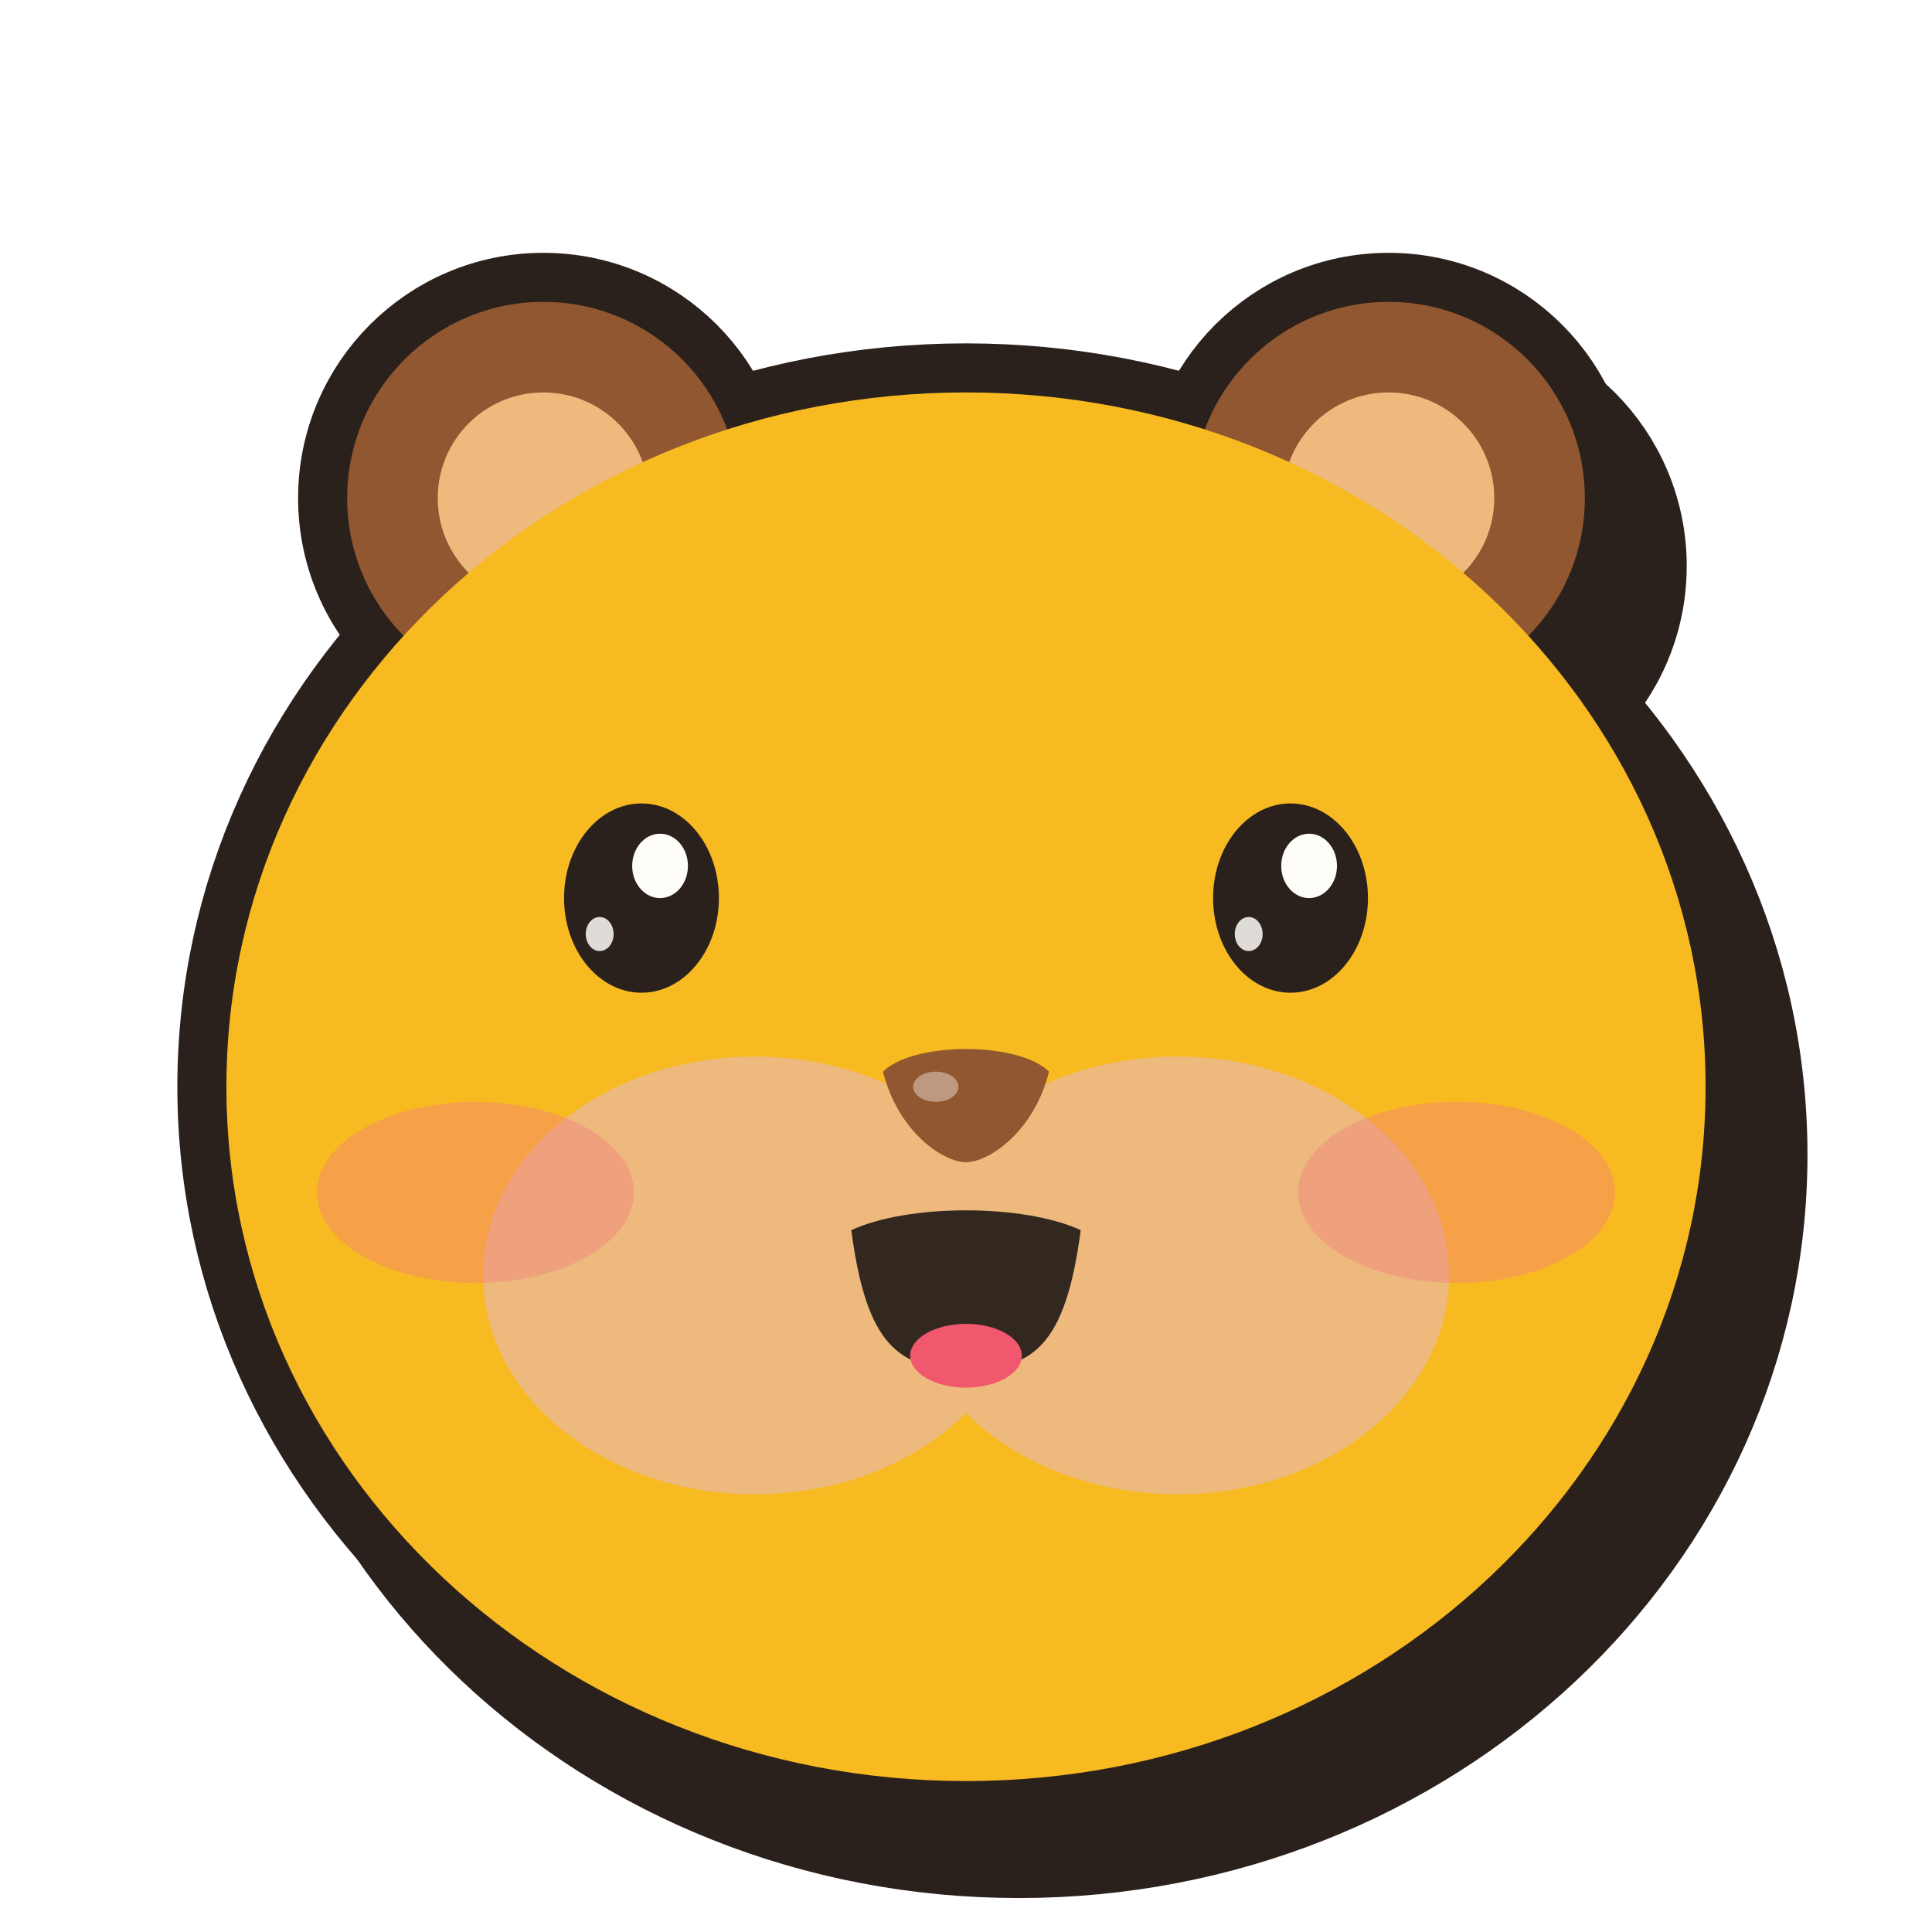
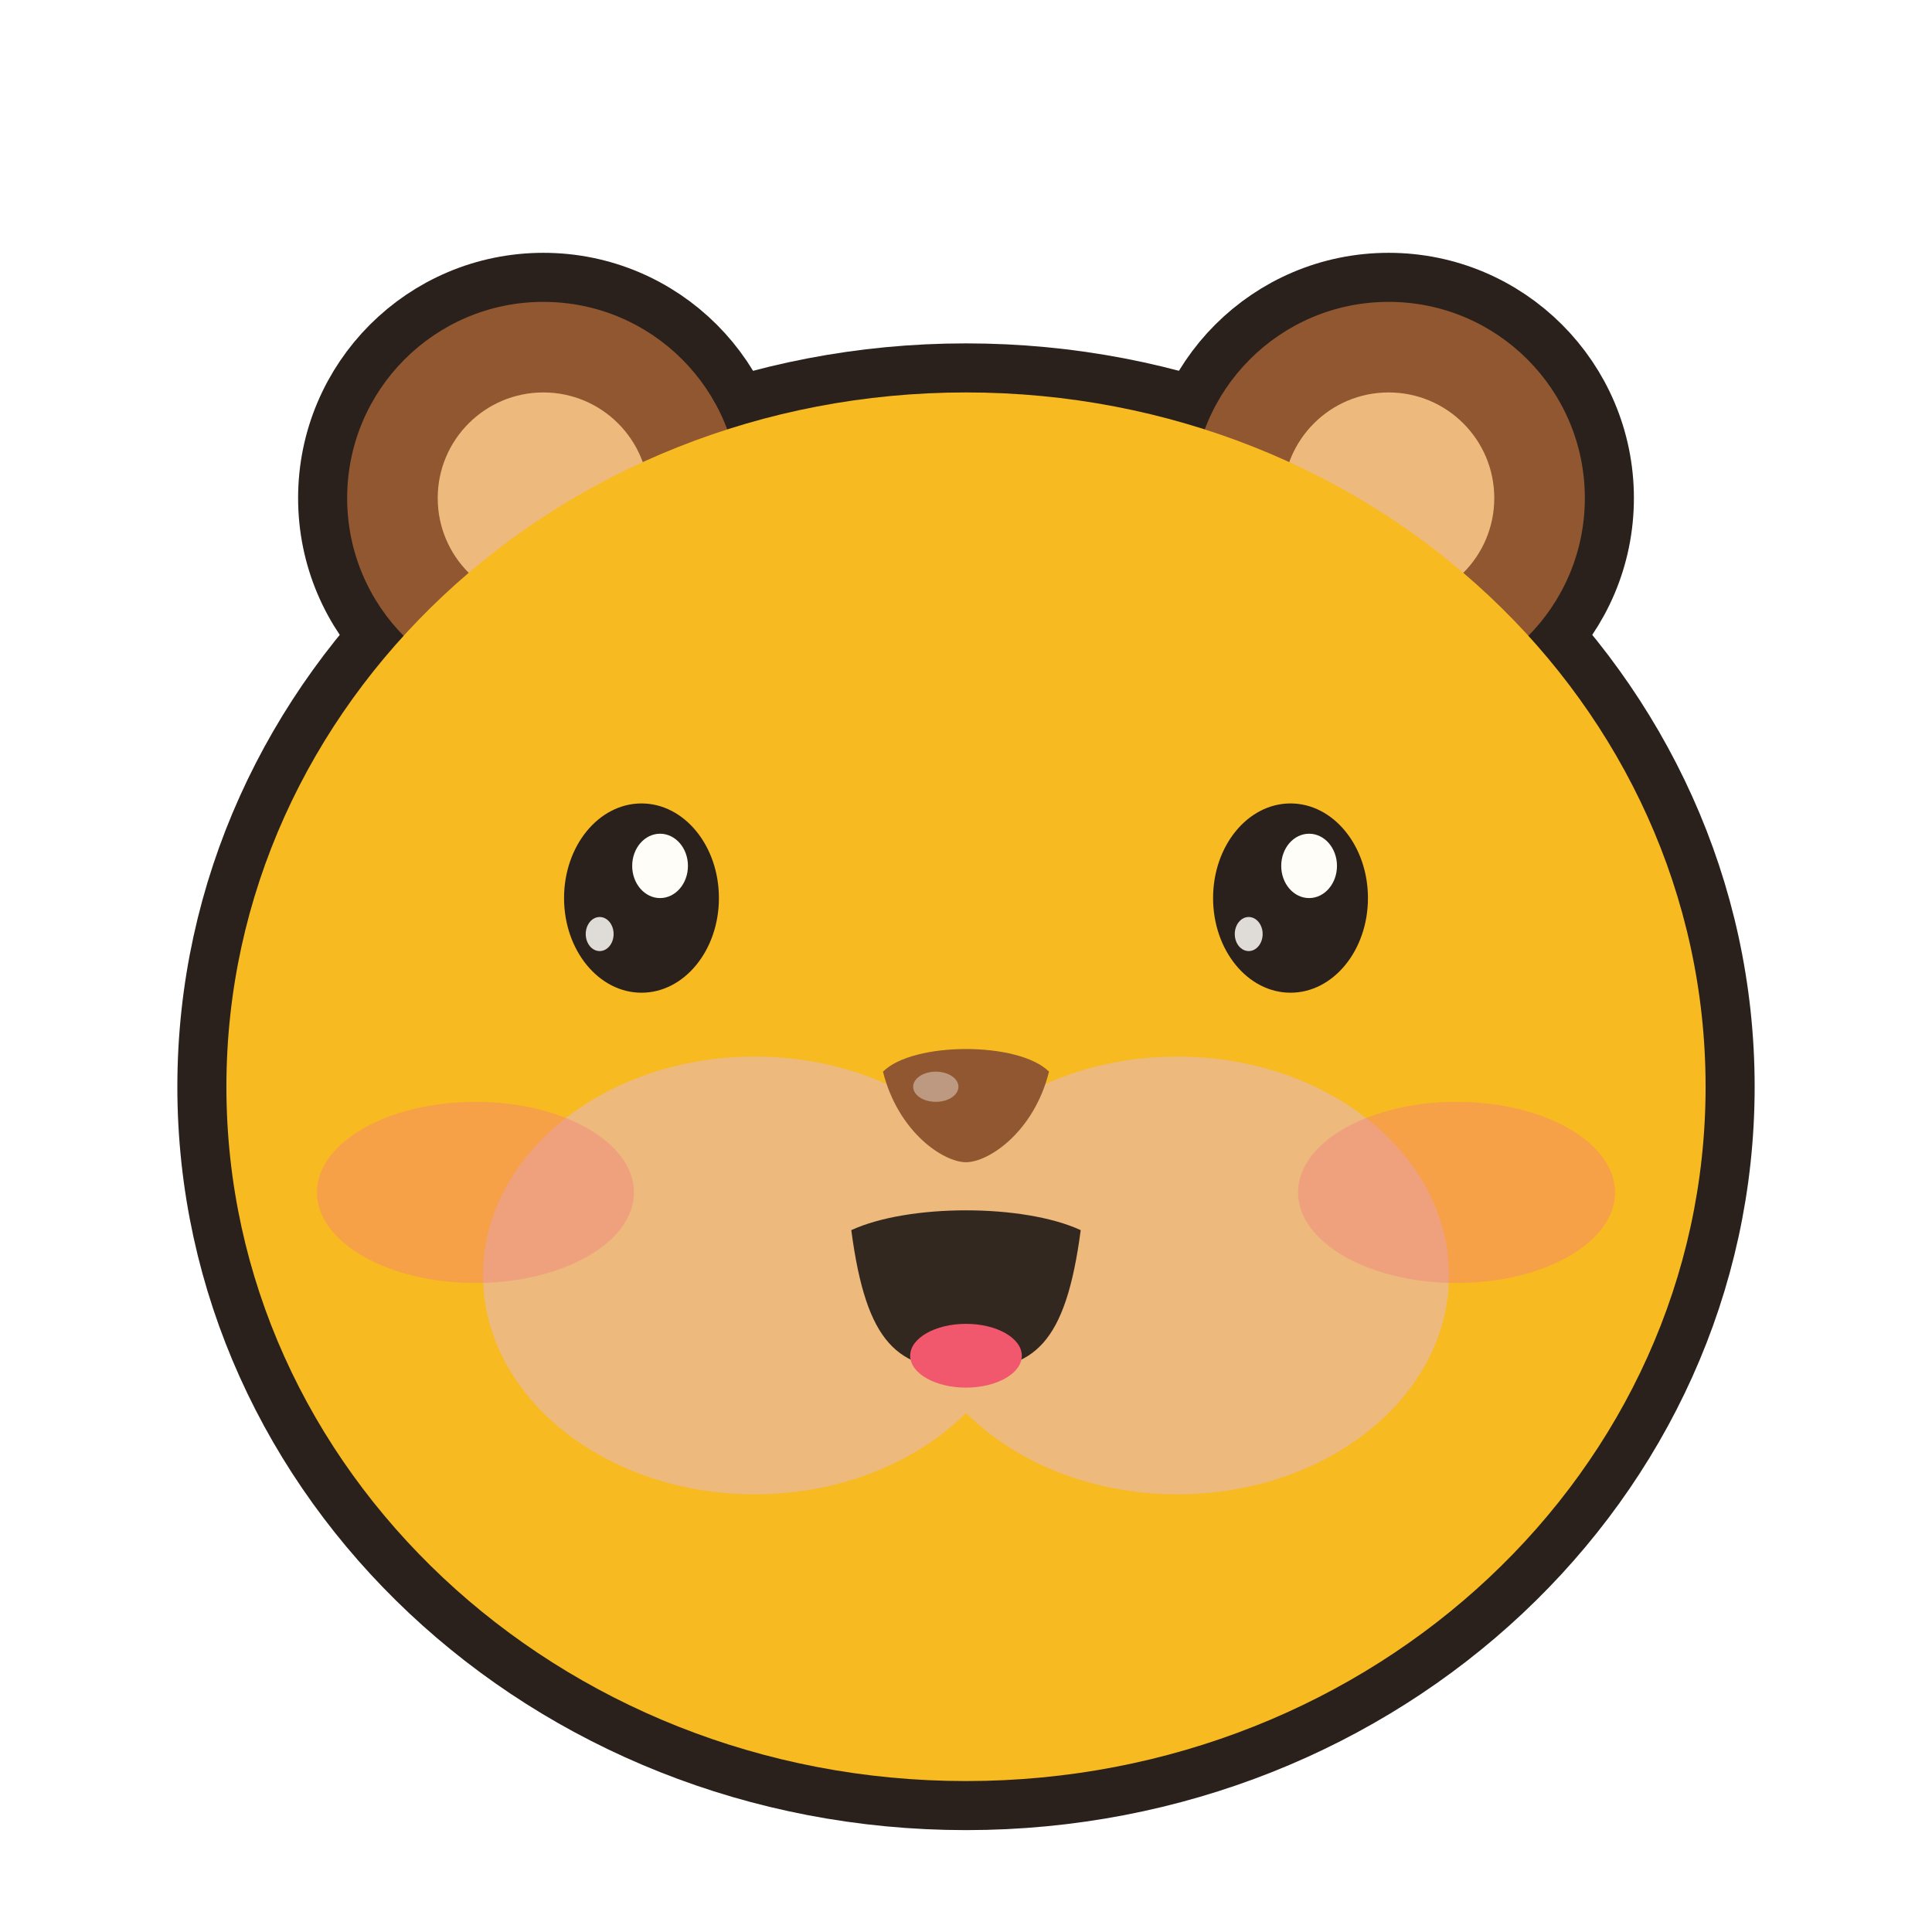
<svg xmlns="http://www.w3.org/2000/svg" viewBox="0 0 256 256" width="256" height="256" role="img" aria-hidden="true">
-   <ellipse cx="79" cy="75" rx="26" ry="26" fill="#2a211c" stroke="#2a211c" stroke-width="13" stroke-linejoin="round" />
-   <ellipse cx="191" cy="75" rx="26" ry="26" fill="#2a211c" stroke="#2a211c" stroke-width="13" stroke-linejoin="round" />
-   <ellipse cx="135" cy="153" rx="98" ry="92" fill="#2a211c" stroke="#2a211c" stroke-width="13" stroke-linejoin="round" />
  <ellipse cx="72" cy="66" rx="26" ry="26" fill="#2a211c" stroke="#2a211c" stroke-width="13" stroke-linejoin="round" />
  <ellipse cx="184" cy="66" rx="26" ry="26" fill="#2a211c" stroke="#2a211c" stroke-width="13" stroke-linejoin="round" />
  <ellipse cx="128" cy="144" rx="98" ry="92" fill="#2a211c" stroke="#2a211c" stroke-width="13" stroke-linejoin="round" />
  <ellipse cx="72" cy="66" rx="26" ry="26" fill="#905730" />
  <ellipse cx="184" cy="66" rx="26" ry="26" fill="#905730" />
  <ellipse cx="72" cy="66" rx="14" ry="14" fill="#edb97c" />
  <ellipse cx="184" cy="66" rx="14" ry="14" fill="#edb97c" />
  <ellipse cx="128" cy="144" rx="98" ry="92" fill="#f8ba21" />
  <ellipse cx="100" cy="169" rx="36" ry="29" fill="#edb97c" />
  <ellipse cx="156" cy="169" rx="36" ry="29" fill="#edb97c" />
  <ellipse cx="63" cy="158" rx="21" ry="12" fill="#f47b81" fill-opacity="0.400" />
  <ellipse cx="193" cy="158" rx="21" ry="12" fill="#f47b81" fill-opacity="0.400" />
  <ellipse cx="85" cy="119" rx="10.26" ry="12.54" fill="#2a211c" />
  <ellipse cx="171" cy="119" rx="10.26" ry="12.54" fill="#2a211c" />
  <ellipse cx="87.462" cy="114.736" rx="3.694" ry="4.264" fill="#fffdf8" />
  <ellipse cx="79.46" cy="123.765" rx="1.847" ry="2.257" fill="#fffdf8" fill-opacity="0.850" />
  <ellipse cx="173.462" cy="114.736" rx="3.694" ry="4.264" fill="#fffdf8" />
  <ellipse cx="165.46" cy="123.765" rx="1.847" ry="2.257" fill="#fffdf8" fill-opacity="0.850" />
  <path d="M117 142 C121 138 135 138 139 142 C137 150 131 154 128 154 C125 154 119 150 117 142 Z" fill="#905730" />
  <ellipse cx="124" cy="144" rx="3" ry="2" fill="#fffdf8" fill-opacity="0.400" />
  <path d="M112.8 163 C114.8 178.17 119 181.5 128 181.5 C137 181.5 141.2 178.17 143.2 163 C135.6 159.5 120.4 159.5 112.8 163 Z" fill="#33281f" />
  <ellipse cx="128" cy="179.641" rx="7.395" ry="4.225" fill="#f1576d" />
</svg>
